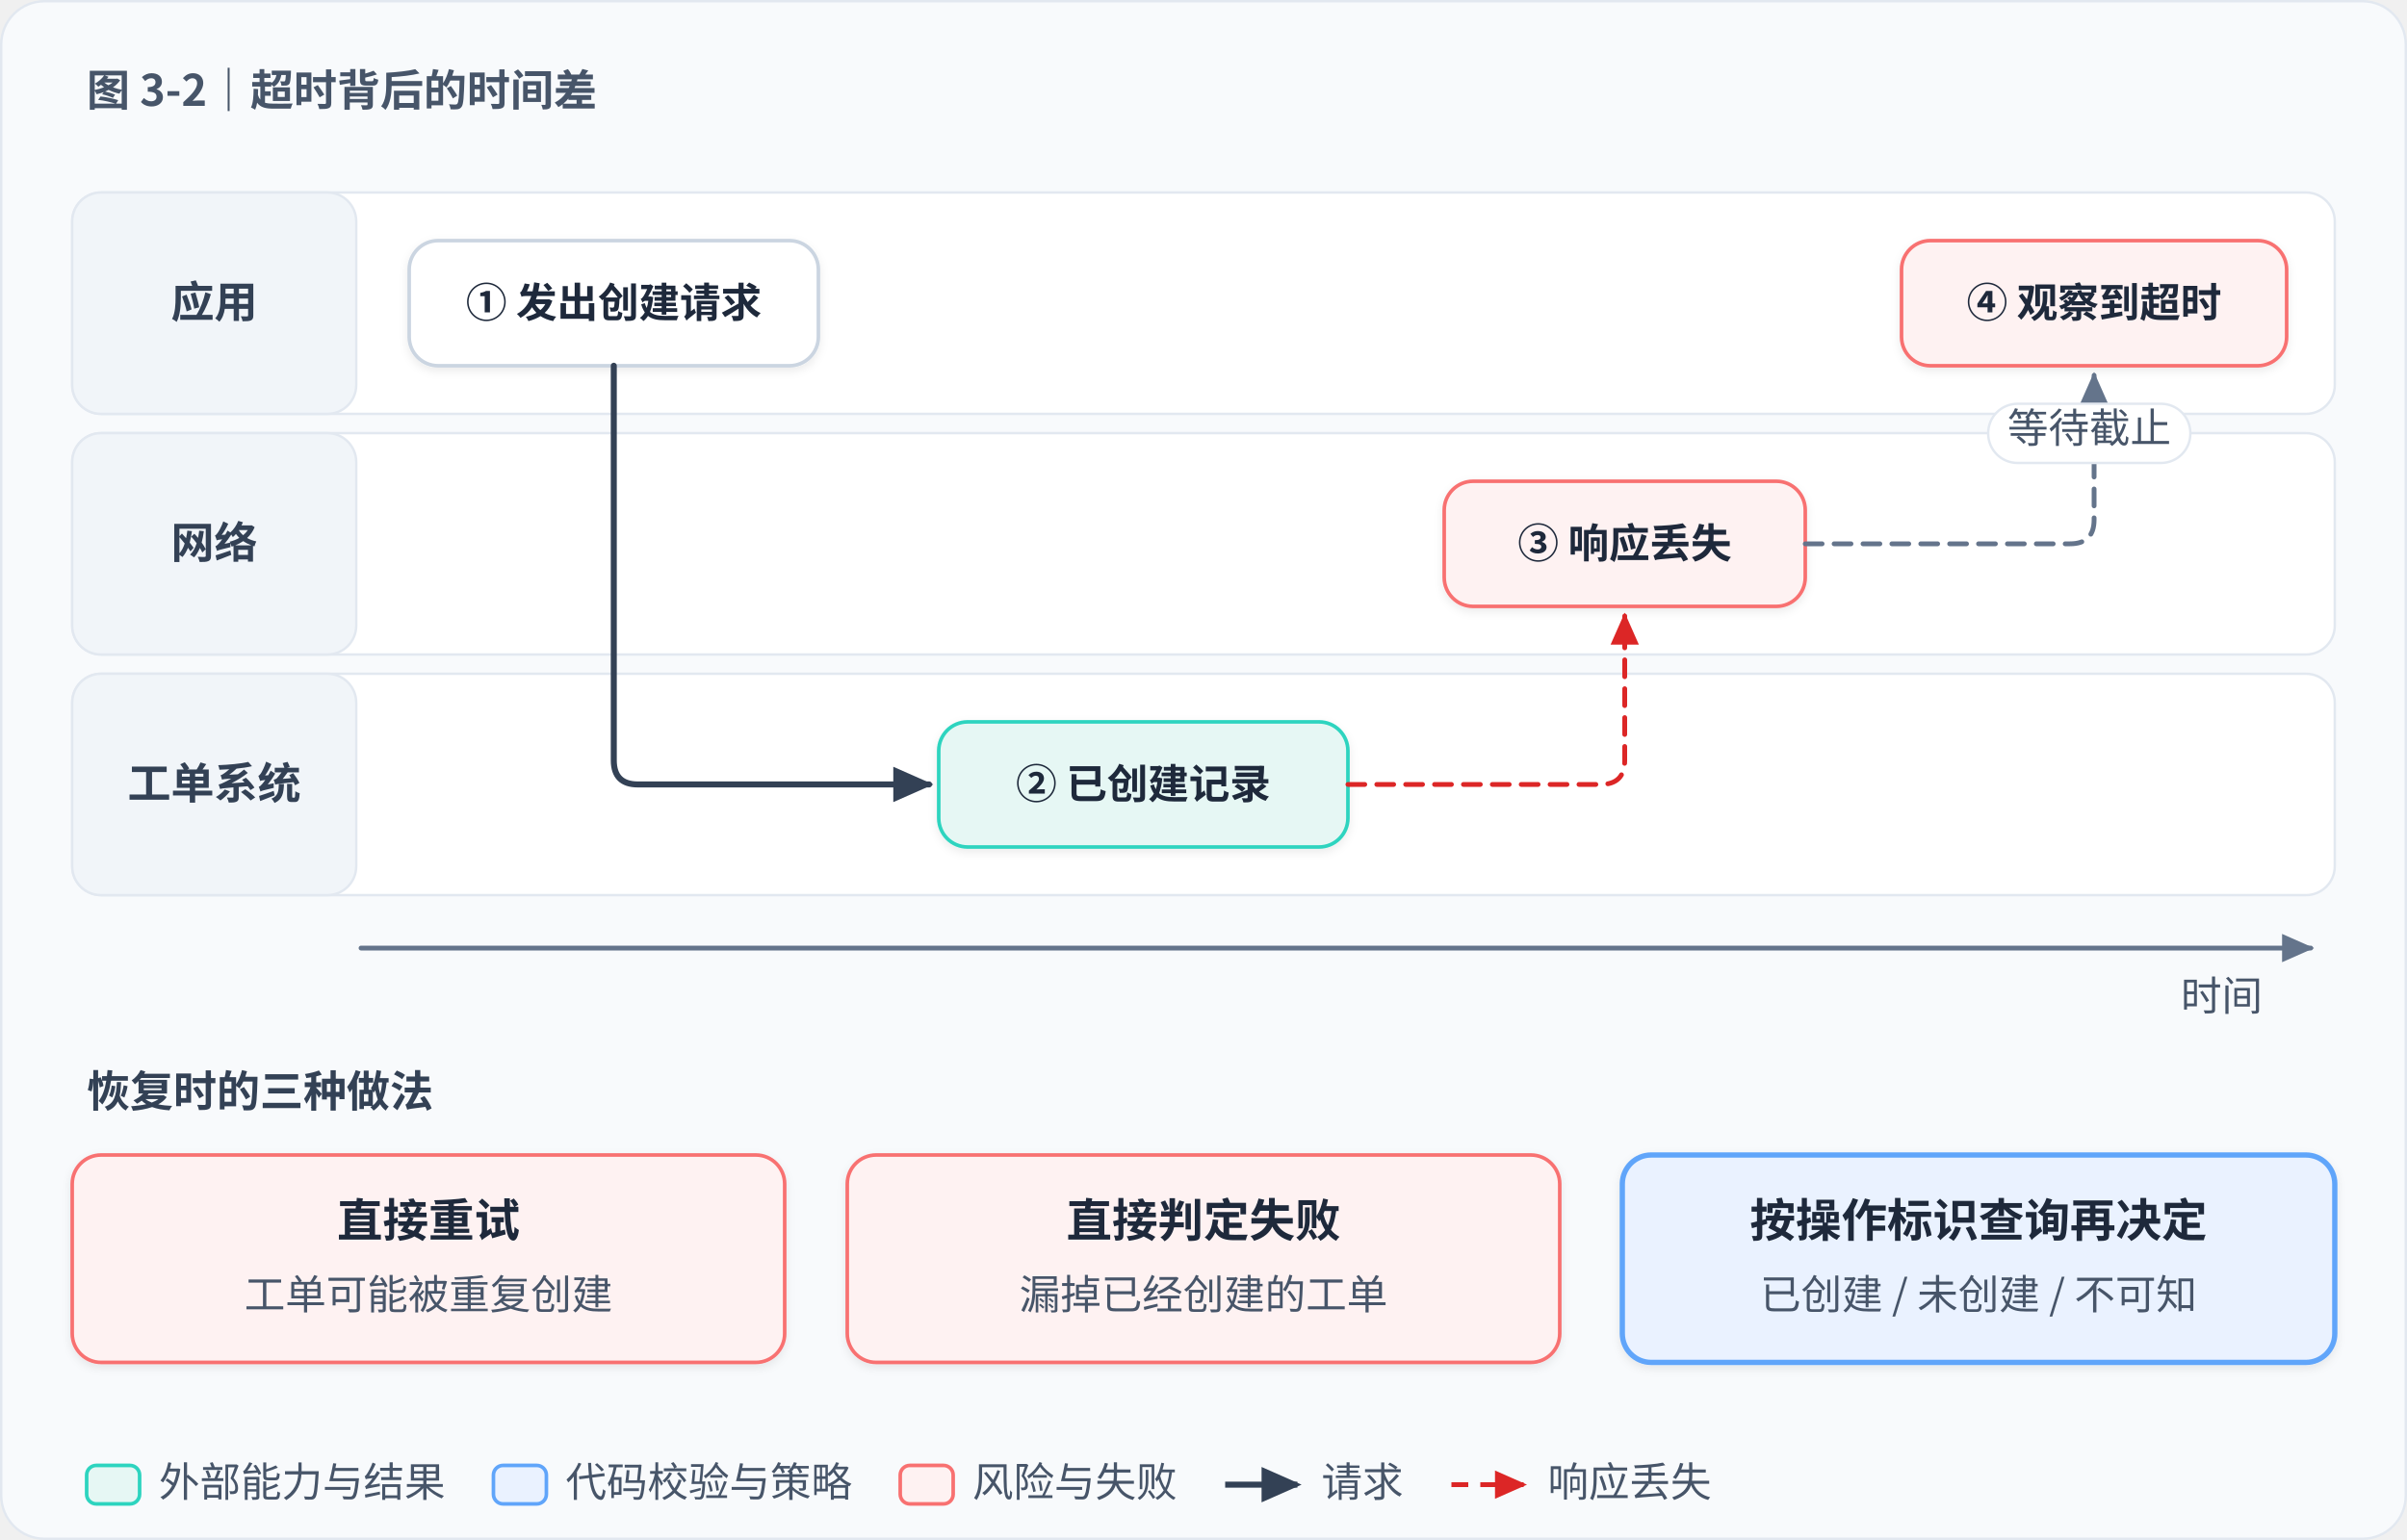
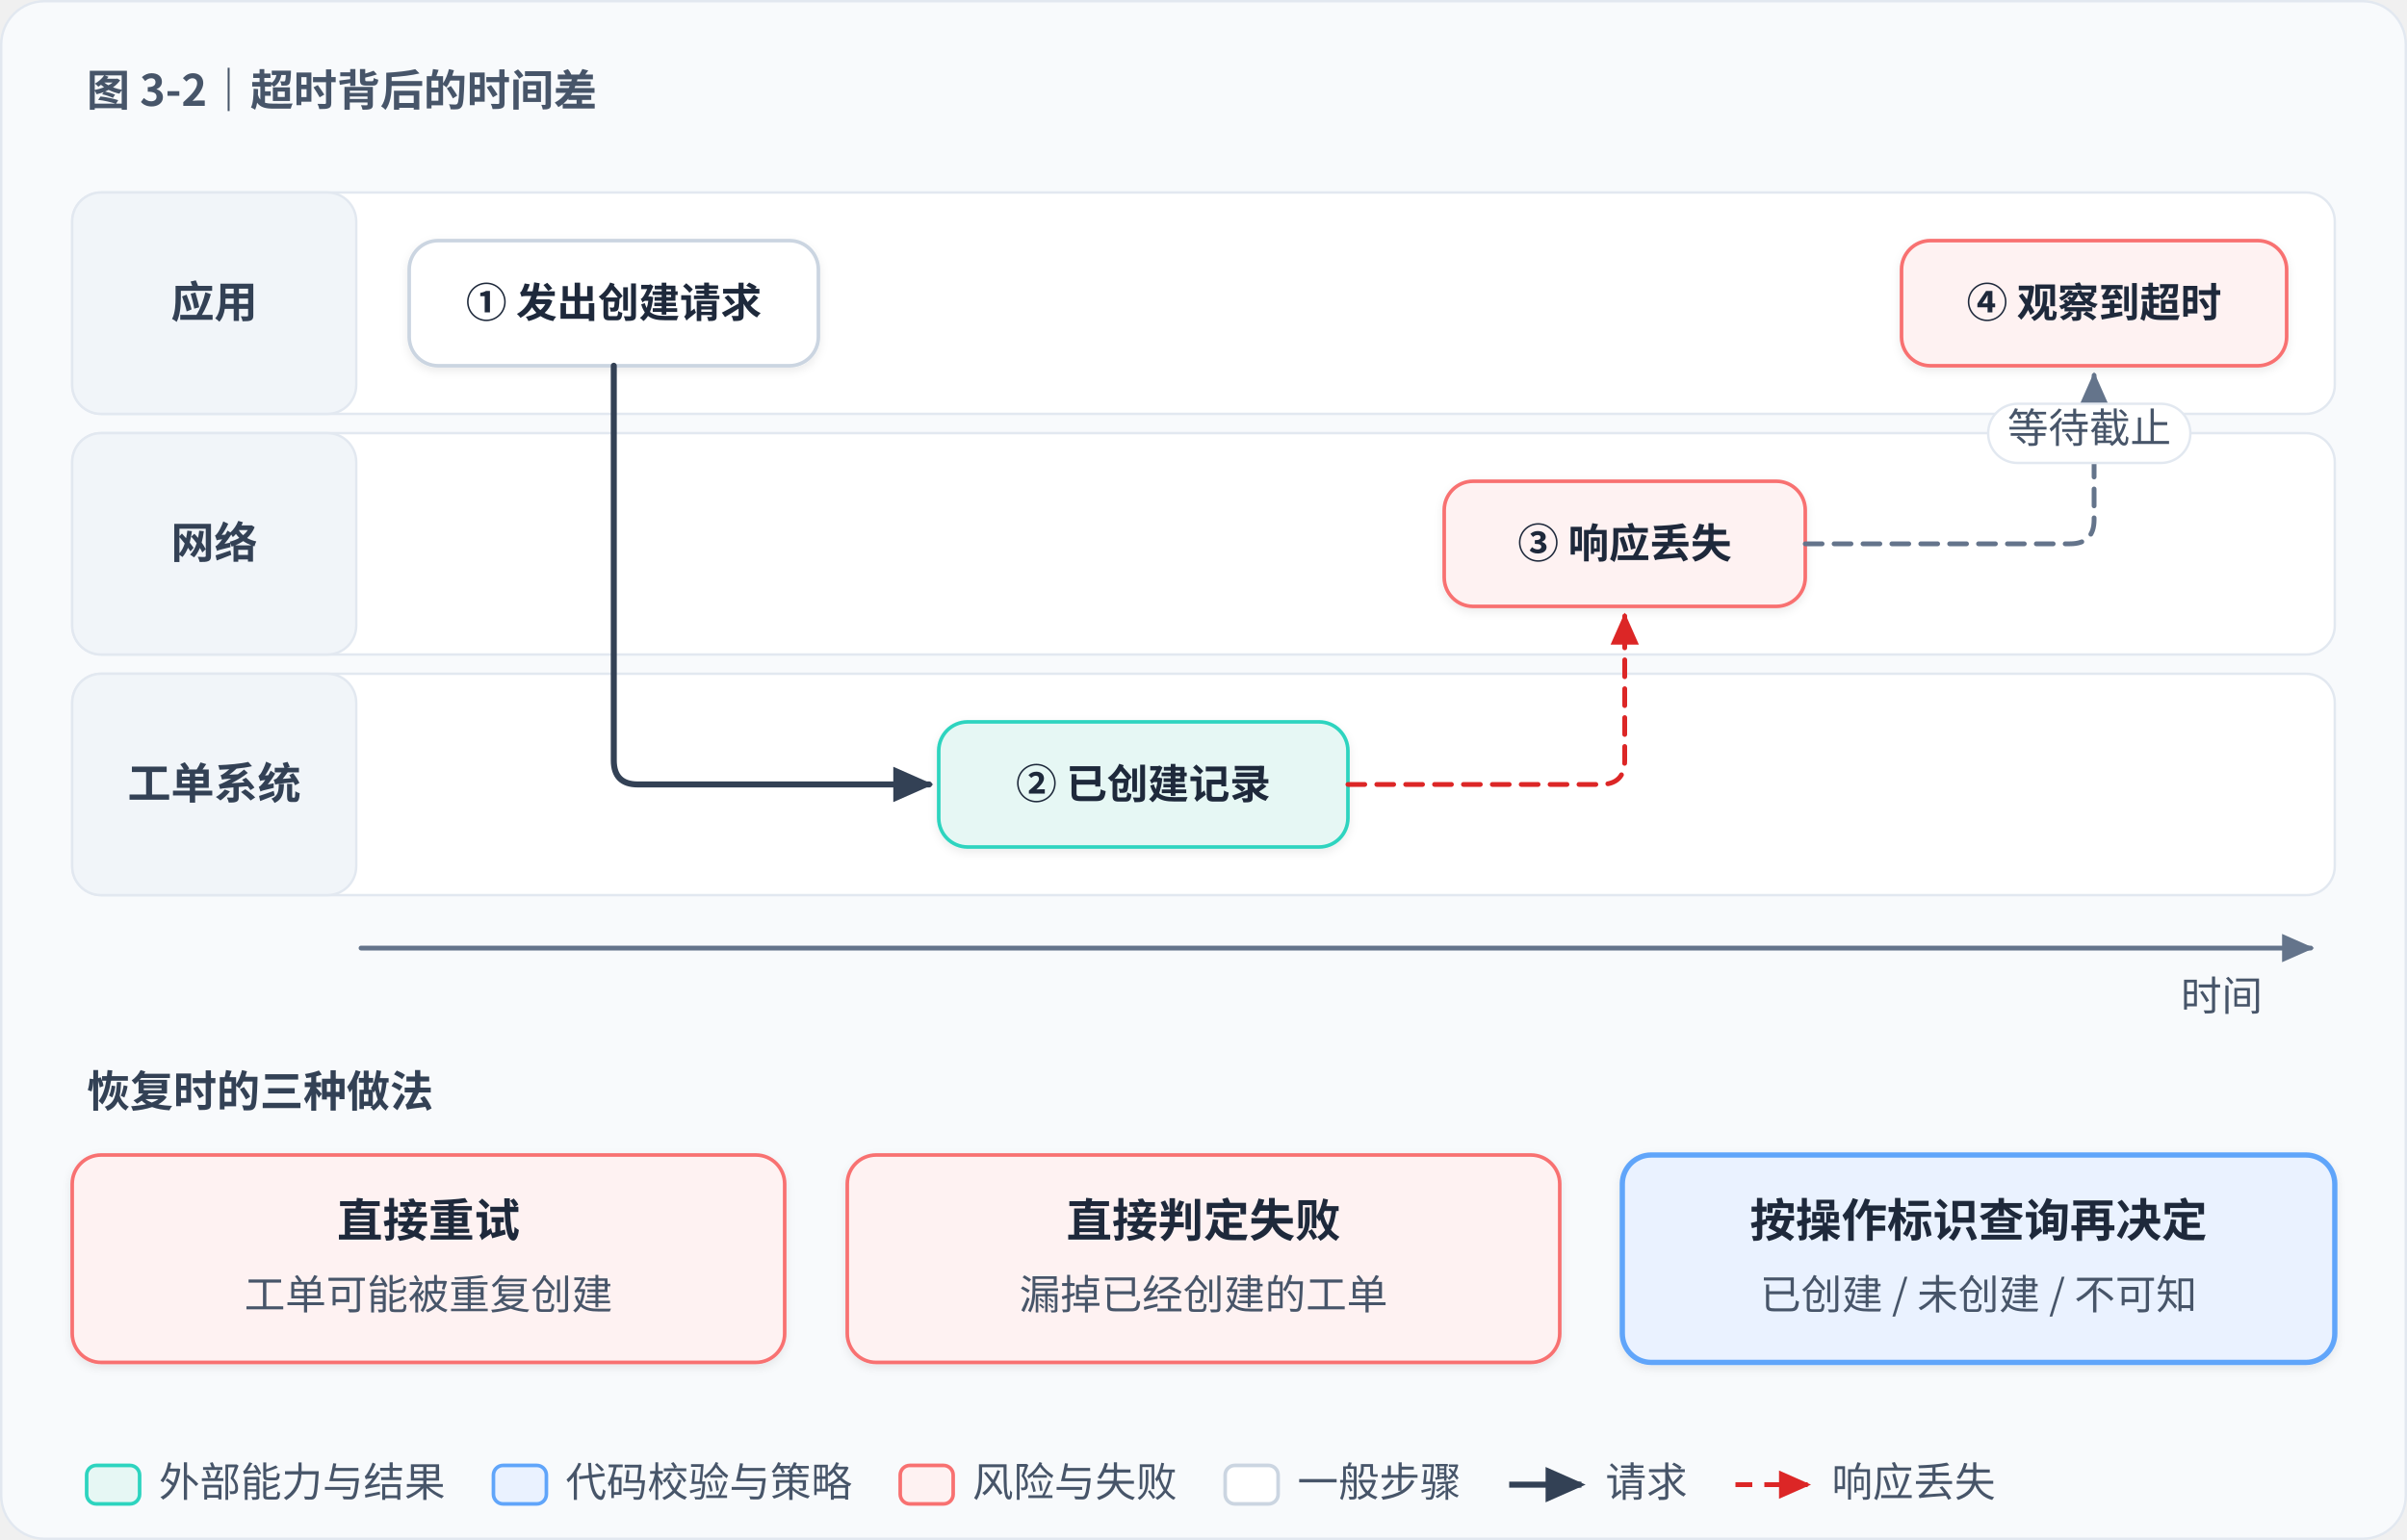
<svg xmlns="http://www.w3.org/2000/svg" width="1000" height="640" viewBox="0 0 1000 640" role="img" aria-labelledby="t d">
  <defs>
    <filter id="sh" x="-10%" y="-10%" width="120%" height="130%">
      <feDropShadow dx="0" dy="1.5" stdDeviation="2" flood-color="#0f172a" flood-opacity="0.08" />
    </filter>
    <marker id="ah-main" viewBox="0 0 10 10" refX="8.5" refY="5" markerWidth="7" markerHeight="7" orient="auto-start-reverse">
      <path d="M0,0.8 L9.5,5 L0,9.2 z" fill="#334155" />
    </marker>
    <marker id="ah-flow" viewBox="0 0 10 10" refX="8.5" refY="5" markerWidth="7" markerHeight="7" orient="auto-start-reverse">
      <path d="M0,0.8 L9.5,5 L0,9.2 z" fill="#64748b" />
    </marker>
    <marker id="ah-loop" viewBox="0 0 10 10" refX="8.5" refY="5" markerWidth="7" markerHeight="7" orient="auto-start-reverse">
      <path d="M0,0.8 L9.5,5 L0,9.2 z" fill="#64748b" />
    </marker>
    <marker id="ah-fail" viewBox="0 0 10 10" refX="8.5" refY="5" markerWidth="7" markerHeight="7" orient="auto-start-reverse">
      <path d="M0,0.8 L9.5,5 L0,9.2 z" fill="#dc2626" />
    </marker>
    <marker id="ah-ok" viewBox="0 0 10 10" refX="8.5" refY="5" markerWidth="7" markerHeight="7" orient="auto-start-reverse">
      <path d="M0,0.8 L9.5,5 L0,9.2 z" fill="#0f766e" />
    </marker>
    <marker id="ah-model" viewBox="0 0 10 10" refX="8.5" refY="5" markerWidth="7" markerHeight="7" orient="auto-start-reverse">
      <path d="M0,0.8 L9.5,5 L0,9.2 z" fill="#d97706" />
    </marker>
  </defs>
  <rect x="0.5" y="0.5" width="999" height="639" rx="18" fill="#f8fafc" stroke="#e2e8f0" />
  <text x="36.0" y="44.0" font-family="'PingFang SC','Microsoft YaHei','Noto Sans CJK SC','Source Han Sans SC',sans-serif" font-size="18" font-weight="600" fill="#475569" text-anchor="start">图 3-2｜超时背后的时间差</text>
  <rect x="30" y="80" width="940" height="92" rx="12" fill="#ffffff" stroke="#e2e8f0" />
  <rect x="30" y="80" width="118" height="92" rx="12" fill="#f1f5f9" stroke="#e2e8f0" />
  <text x="89.0" y="132.0" font-family="'PingFang SC','Microsoft YaHei','Noto Sans CJK SC','Source Han Sans SC',sans-serif" font-size="18" font-weight="600" fill="#334155" text-anchor="middle">应用</text>
  <rect x="30" y="180" width="940" height="92" rx="12" fill="#ffffff" stroke="#e2e8f0" />
  <rect x="30" y="180" width="118" height="92" rx="12" fill="#f1f5f9" stroke="#e2e8f0" />
  <text x="89.0" y="232.0" font-family="'PingFang SC','Microsoft YaHei','Noto Sans CJK SC','Source Han Sans SC',sans-serif" font-size="18" font-weight="600" fill="#334155" text-anchor="middle">网络</text>
  <rect x="30" y="280" width="940" height="92" rx="12" fill="#ffffff" stroke="#e2e8f0" />
  <rect x="30" y="280" width="118" height="92" rx="12" fill="#f1f5f9" stroke="#e2e8f0" />
  <text x="89.0" y="332.0" font-family="'PingFang SC','Microsoft YaHei','Noto Sans CJK SC','Source Han Sans SC',sans-serif" font-size="18" font-weight="600" fill="#334155" text-anchor="middle">工单系统</text>
  <rect x="170" y="100" width="170" height="52" rx="12" fill="#ffffff" stroke="#cbd5e1" stroke-width="1.5" filter="url(#sh)" />
  <text x="255.0" y="131.9" font-family="'PingFang SC','Microsoft YaHei','Noto Sans CJK SC','Source Han Sans SC',sans-serif" font-size="17" font-weight="600" fill="#1e293b" text-anchor="middle">① 发出创建请求</text>
  <rect x="390" y="300" width="170" height="52" rx="12" fill="#e6f7f4" stroke="#2dd4bf" stroke-width="1.5" filter="url(#sh)" />
  <text x="475.0" y="331.9" font-family="'PingFang SC','Microsoft YaHei','Noto Sans CJK SC','Source Han Sans SC',sans-serif" font-size="17" font-weight="600" fill="#1e293b" text-anchor="middle">② 已创建记录</text>
  <rect x="600" y="200" width="150" height="52" rx="12" fill="#fef2f2" stroke="#f87171" stroke-width="1.5" filter="url(#sh)" />
  <text x="675.0" y="231.9" font-family="'PingFang SC','Microsoft YaHei','Noto Sans CJK SC','Source Han Sans SC',sans-serif" font-size="17" font-weight="600" fill="#1e293b" text-anchor="middle">③ 响应丢失</text>
  <rect x="790" y="100" width="160" height="52" rx="12" fill="#fef2f2" stroke="#f87171" stroke-width="1.5" filter="url(#sh)" />
  <text x="870.0" y="131.9" font-family="'PingFang SC','Microsoft YaHei','Noto Sans CJK SC','Source Han Sans SC',sans-serif" font-size="17" font-weight="600" fill="#1e293b" text-anchor="middle">④ 观察到超时</text>
  <path d="M255.0,152.0 L255.0,316.0 Q255.0,326.0 265.0,326.0 L386.0,326.0" stroke="#334155" stroke-width="2.5" fill="none" stroke-linecap="round" stroke-linejoin="round" marker-end="url(#ah-main)" />
  <path d="M560.0,326.0 L665.0,326.0 Q675.0,326.0 675.0,316.0 L675.0,256.0" stroke="#dc2626" stroke-width="2.0" fill="none" stroke-linecap="round" stroke-linejoin="round" stroke-dasharray="7 5" marker-end="url(#ah-fail)" />
  <path d="M750.0,226.0 L860.0,226.0 Q870.0,226.0 870.0,216.0 L870.0,156.0" stroke="#64748b" stroke-width="2.0" fill="none" stroke-linecap="round" stroke-linejoin="round" stroke-dasharray="7 5" marker-end="url(#ah-loop)" />
  <rect x="826.0" y="167.8" width="84.0" height="24.6" rx="12.2" fill="#ffffff" stroke="#e2e8f0" stroke-width="1" />
  <text x="868.0" y="184.0" font-family="'PingFang SC','Microsoft YaHei','Noto Sans CJK SC','Source Han Sans SC',sans-serif" font-size="17" font-weight="normal" fill="#475569" text-anchor="middle">等待截止</text>
  <path d="M150.0,394.0 L960.0,394.0" stroke="#64748b" stroke-width="2.0" fill="none" stroke-linecap="round" stroke-linejoin="round" marker-end="url(#ah-flow)" />
  <text x="940.0" y="420.0" font-family="'PingFang SC','Microsoft YaHei','Noto Sans CJK SC','Source Han Sans SC',sans-serif" font-size="17" font-weight="normal" fill="#475569" text-anchor="end">时间</text>
  <text x="36.0" y="460.0" font-family="'PingFang SC','Microsoft YaHei','Noto Sans CJK SC','Source Han Sans SC',sans-serif" font-size="18" font-weight="600" fill="#334155" text-anchor="start">恢复时的三种做法</text>
  <rect x="30" y="480" width="296" height="86.2" rx="12" fill="#fef2f2" stroke="#f87171" stroke-width="1.5" filter="url(#sh)" />
  <text x="178.0" y="514.0" font-family="'PingFang SC','Microsoft YaHei','Noto Sans CJK SC','Source Han Sans SC',sans-serif" font-size="19" font-weight="600" fill="#1e293b" text-anchor="middle">直接重试</text>
  <text x="178.0" y="544.1" font-family="'PingFang SC','Microsoft YaHei','Noto Sans CJK SC','Source Han Sans SC',sans-serif" font-size="17" font-weight="normal" fill="#475569" text-anchor="middle">工单可能被重复创建</text>
  <rect x="352" y="480" width="296" height="86.2" rx="12" fill="#fef2f2" stroke="#f87171" stroke-width="1.5" filter="url(#sh)" />
  <text x="500.0" y="514.0" font-family="'PingFang SC','Microsoft YaHei','Noto Sans CJK SC','Source Han Sans SC',sans-serif" font-size="19" font-weight="600" fill="#1e293b" text-anchor="middle">直接判定失败</text>
  <text x="500.0" y="544.1" font-family="'PingFang SC','Microsoft YaHei','Noto Sans CJK SC','Source Han Sans SC',sans-serif" font-size="17" font-weight="normal" fill="#475569" text-anchor="middle">漏掉已经创建的工单</text>
  <rect x="674" y="480" width="296" height="86.2" rx="12" fill="#eaf2ff" stroke="#60a5fa" stroke-width="2.2" filter="url(#sh)" />
  <text x="822.0" y="514.0" font-family="'PingFang SC','Microsoft YaHei','Noto Sans CJK SC','Source Han Sans SC',sans-serif" font-size="19" font-weight="600" fill="#1e293b" text-anchor="middle">按操作标识查询再决定</text>
  <text x="822.0" y="544.1" font-family="'PingFang SC','Microsoft YaHei','Noto Sans CJK SC','Source Han Sans SC',sans-serif" font-size="17" font-weight="normal" fill="#475569" text-anchor="middle">已创建 / 未创建 / 不可知</text>
  <rect x="36" y="609" width="22" height="16" rx="4" fill="#e6f7f4" stroke="#2dd4bf" stroke-width="1.5" />
  <text x="66.0" y="622.0" font-family="'PingFang SC','Microsoft YaHei','Noto Sans CJK SC','Source Han Sans SC',sans-serif" font-size="17" font-weight="normal" fill="#475569" text-anchor="start">外部能力与结果</text>
  <rect x="205.0" y="609" width="22" height="16" rx="4" fill="#eaf2ff" stroke="#60a5fa" stroke-width="1.5" />
  <text x="235.0" y="622.0" font-family="'PingFang SC','Microsoft YaHei','Noto Sans CJK SC','Source Han Sans SC',sans-serif" font-size="17" font-weight="normal" fill="#475569" text-anchor="start">代码校验与策略</text>
  <rect x="374.0" y="609" width="22" height="16" rx="4" fill="#fef2f2" stroke="#f87171" stroke-width="1.5" />
  <text x="404.0" y="622.0" font-family="'PingFang SC','Microsoft YaHei','Noto Sans CJK SC','Source Han Sans SC',sans-serif" font-size="17" font-weight="normal" fill="#475569" text-anchor="start">风险与失败</text>
-   <path d="M509.0,617 L539.0,617" stroke="#334155" stroke-width="2.5" marker-end="url(#ah-main)" />
-   <text x="549.0" y="622.0" font-family="'PingFang SC','Microsoft YaHei','Noto Sans CJK SC','Source Han Sans SC',sans-serif" font-size="17" font-weight="normal" fill="#475569" text-anchor="start">请求</text>
-   <path d="M603.0,617 L633.0,617" stroke="#dc2626" stroke-width="2.0" stroke-dasharray="7 5" marker-end="url(#ah-fail)" />
-   <text x="643.0" y="622.0" font-family="'PingFang SC','Microsoft YaHei','Noto Sans CJK SC','Source Han Sans SC',sans-serif" font-size="17" font-weight="normal" fill="#475569" text-anchor="start">响应丢失</text>
+   <rect x="509.0" y="609" width="22" height="16" rx="4" fill="#ffffff" stroke="#cbd5e1" stroke-width="1.5" />
+   <text x="539.0" y="622.0" font-family="'PingFang SC','Microsoft YaHei','Noto Sans CJK SC','Source Han Sans SC',sans-serif" font-size="17" font-weight="normal" fill="#475569" text-anchor="start">一般步骤</text>
+   <path d="M627.0,617 L657.0,617" stroke="#334155" stroke-width="2.5" marker-end="url(#ah-main)" />
+   <text x="667.0" y="622.0" font-family="'PingFang SC','Microsoft YaHei','Noto Sans CJK SC','Source Han Sans SC',sans-serif" font-size="17" font-weight="normal" fill="#475569" text-anchor="start">请求</text>
+   <path d="M721.0,617 L751.0,617" stroke="#dc2626" stroke-width="2.0" stroke-dasharray="7 5" marker-end="url(#ah-fail)" />
+   <text x="761.0" y="622.0" font-family="'PingFang SC','Microsoft YaHei','Noto Sans CJK SC','Source Han Sans SC',sans-serif" font-size="17" font-weight="normal" fill="#475569" text-anchor="start">响应丢失</text>
</svg>
